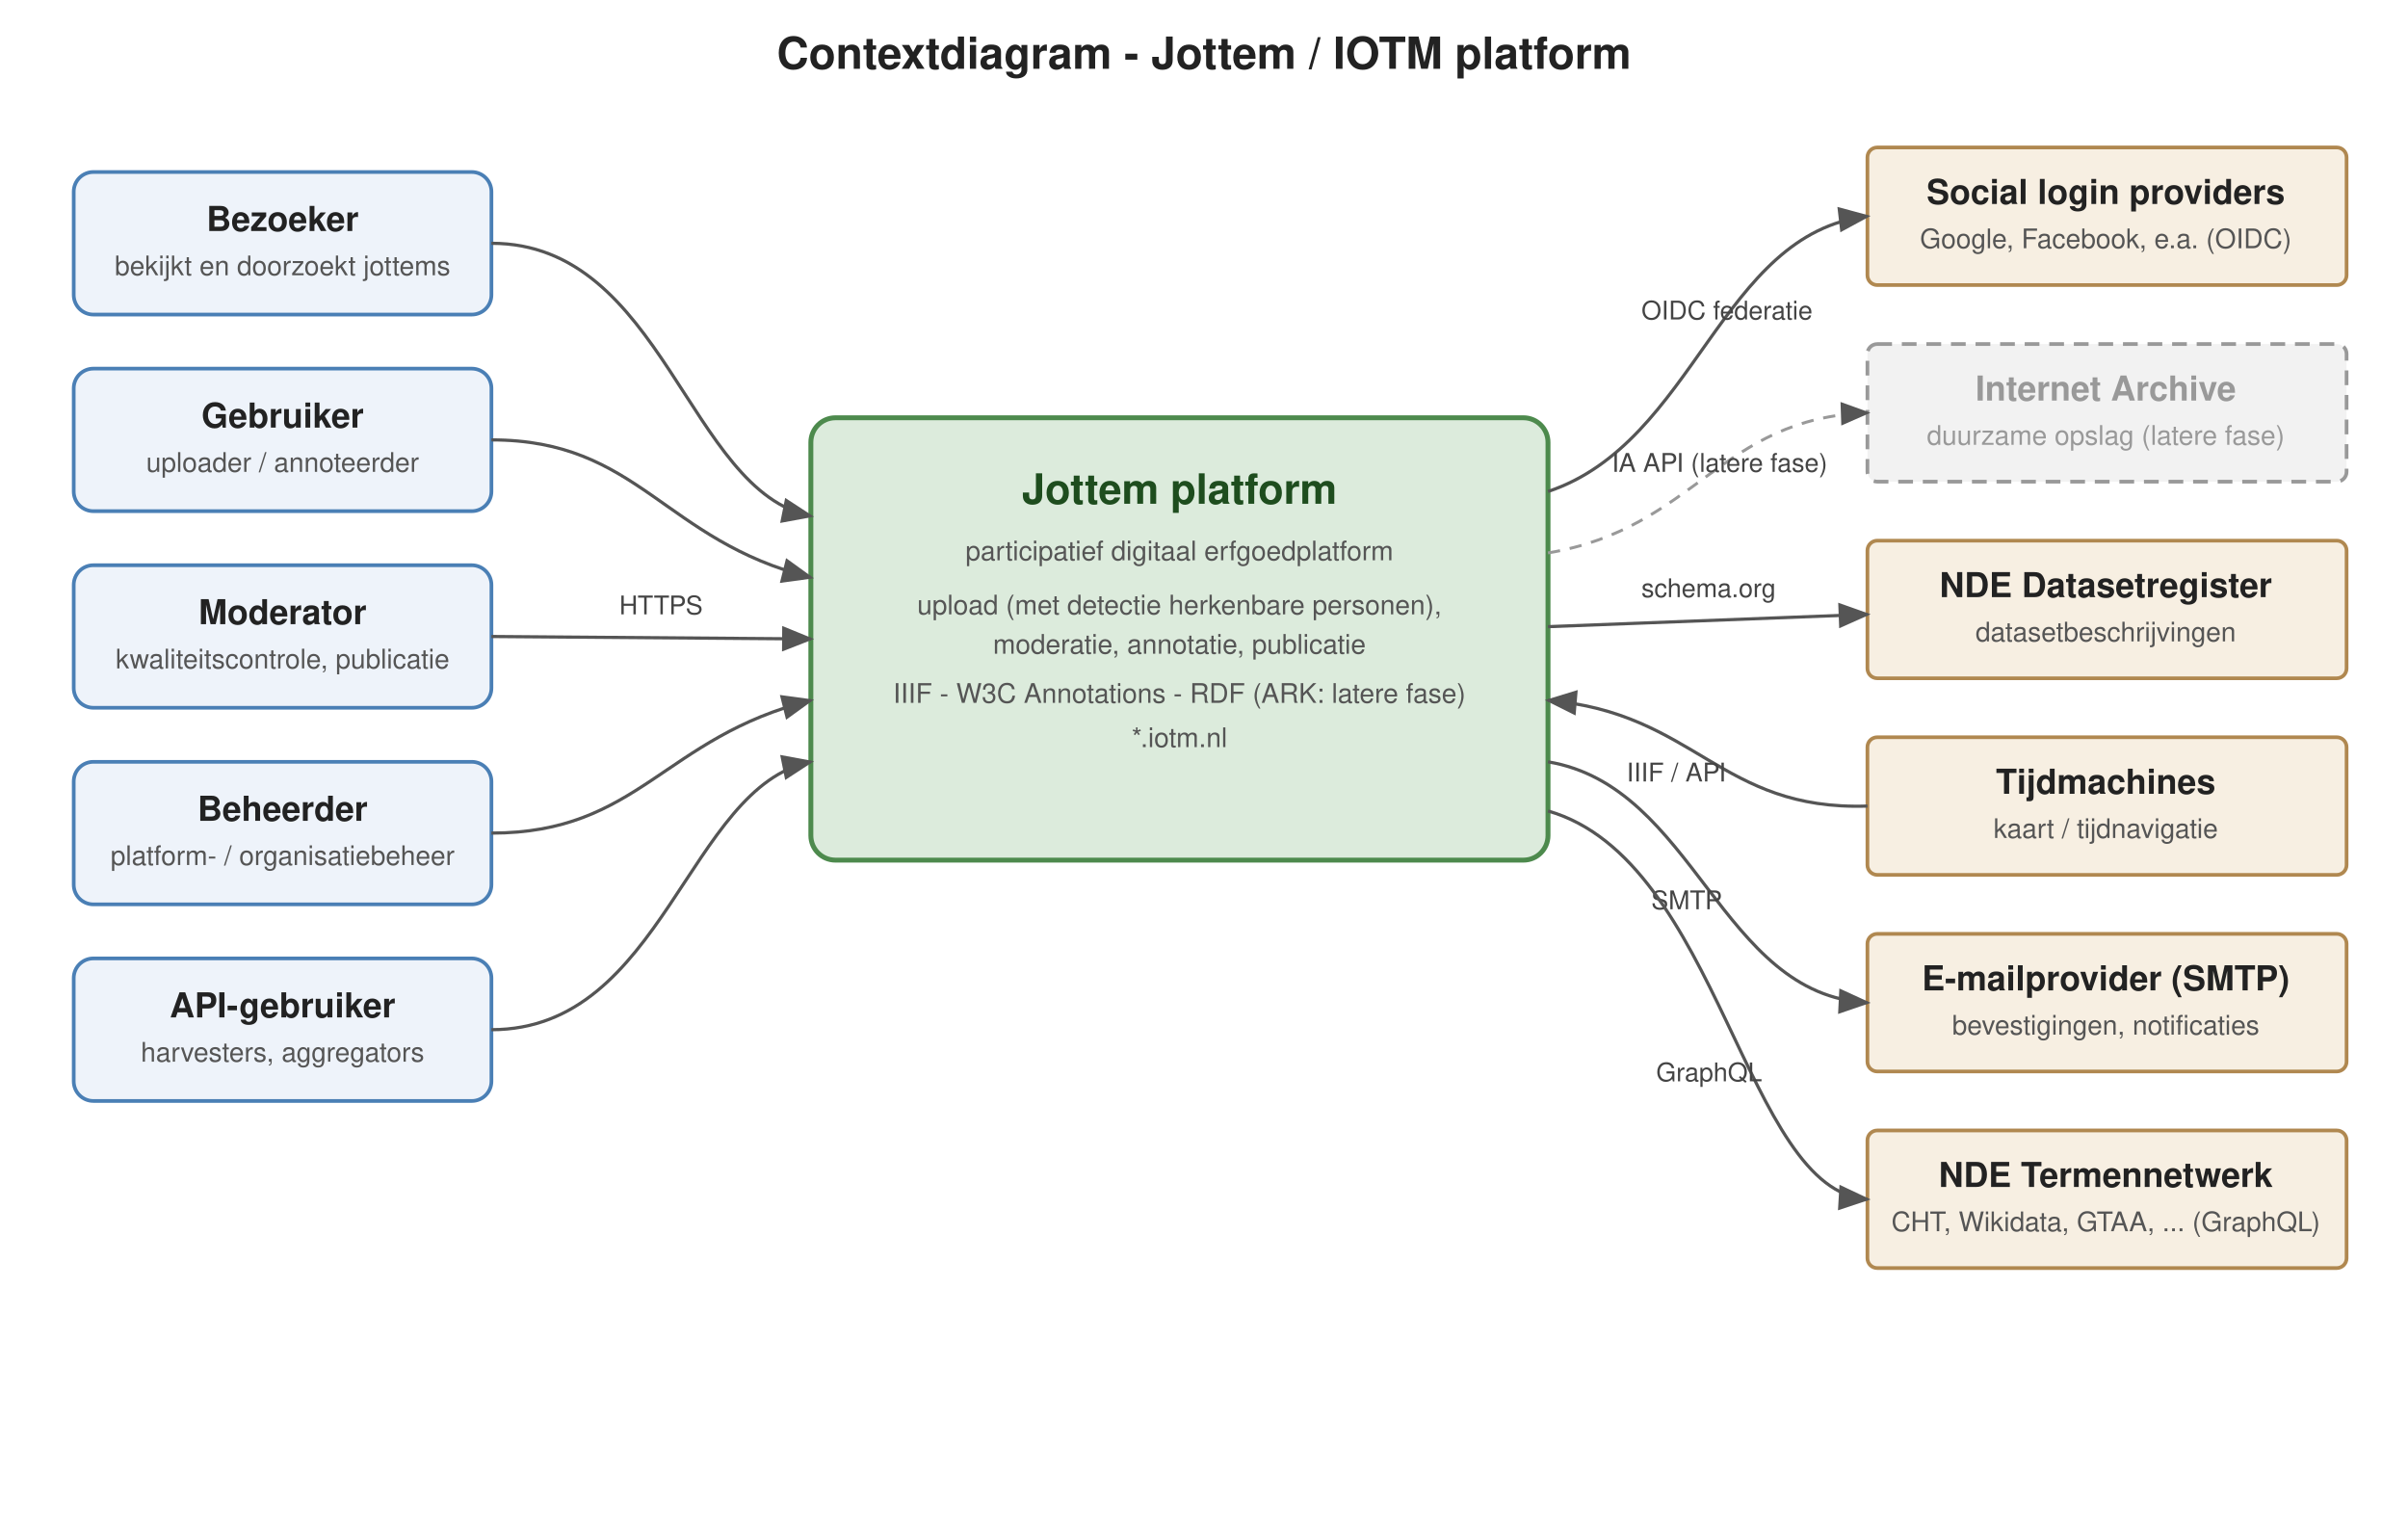
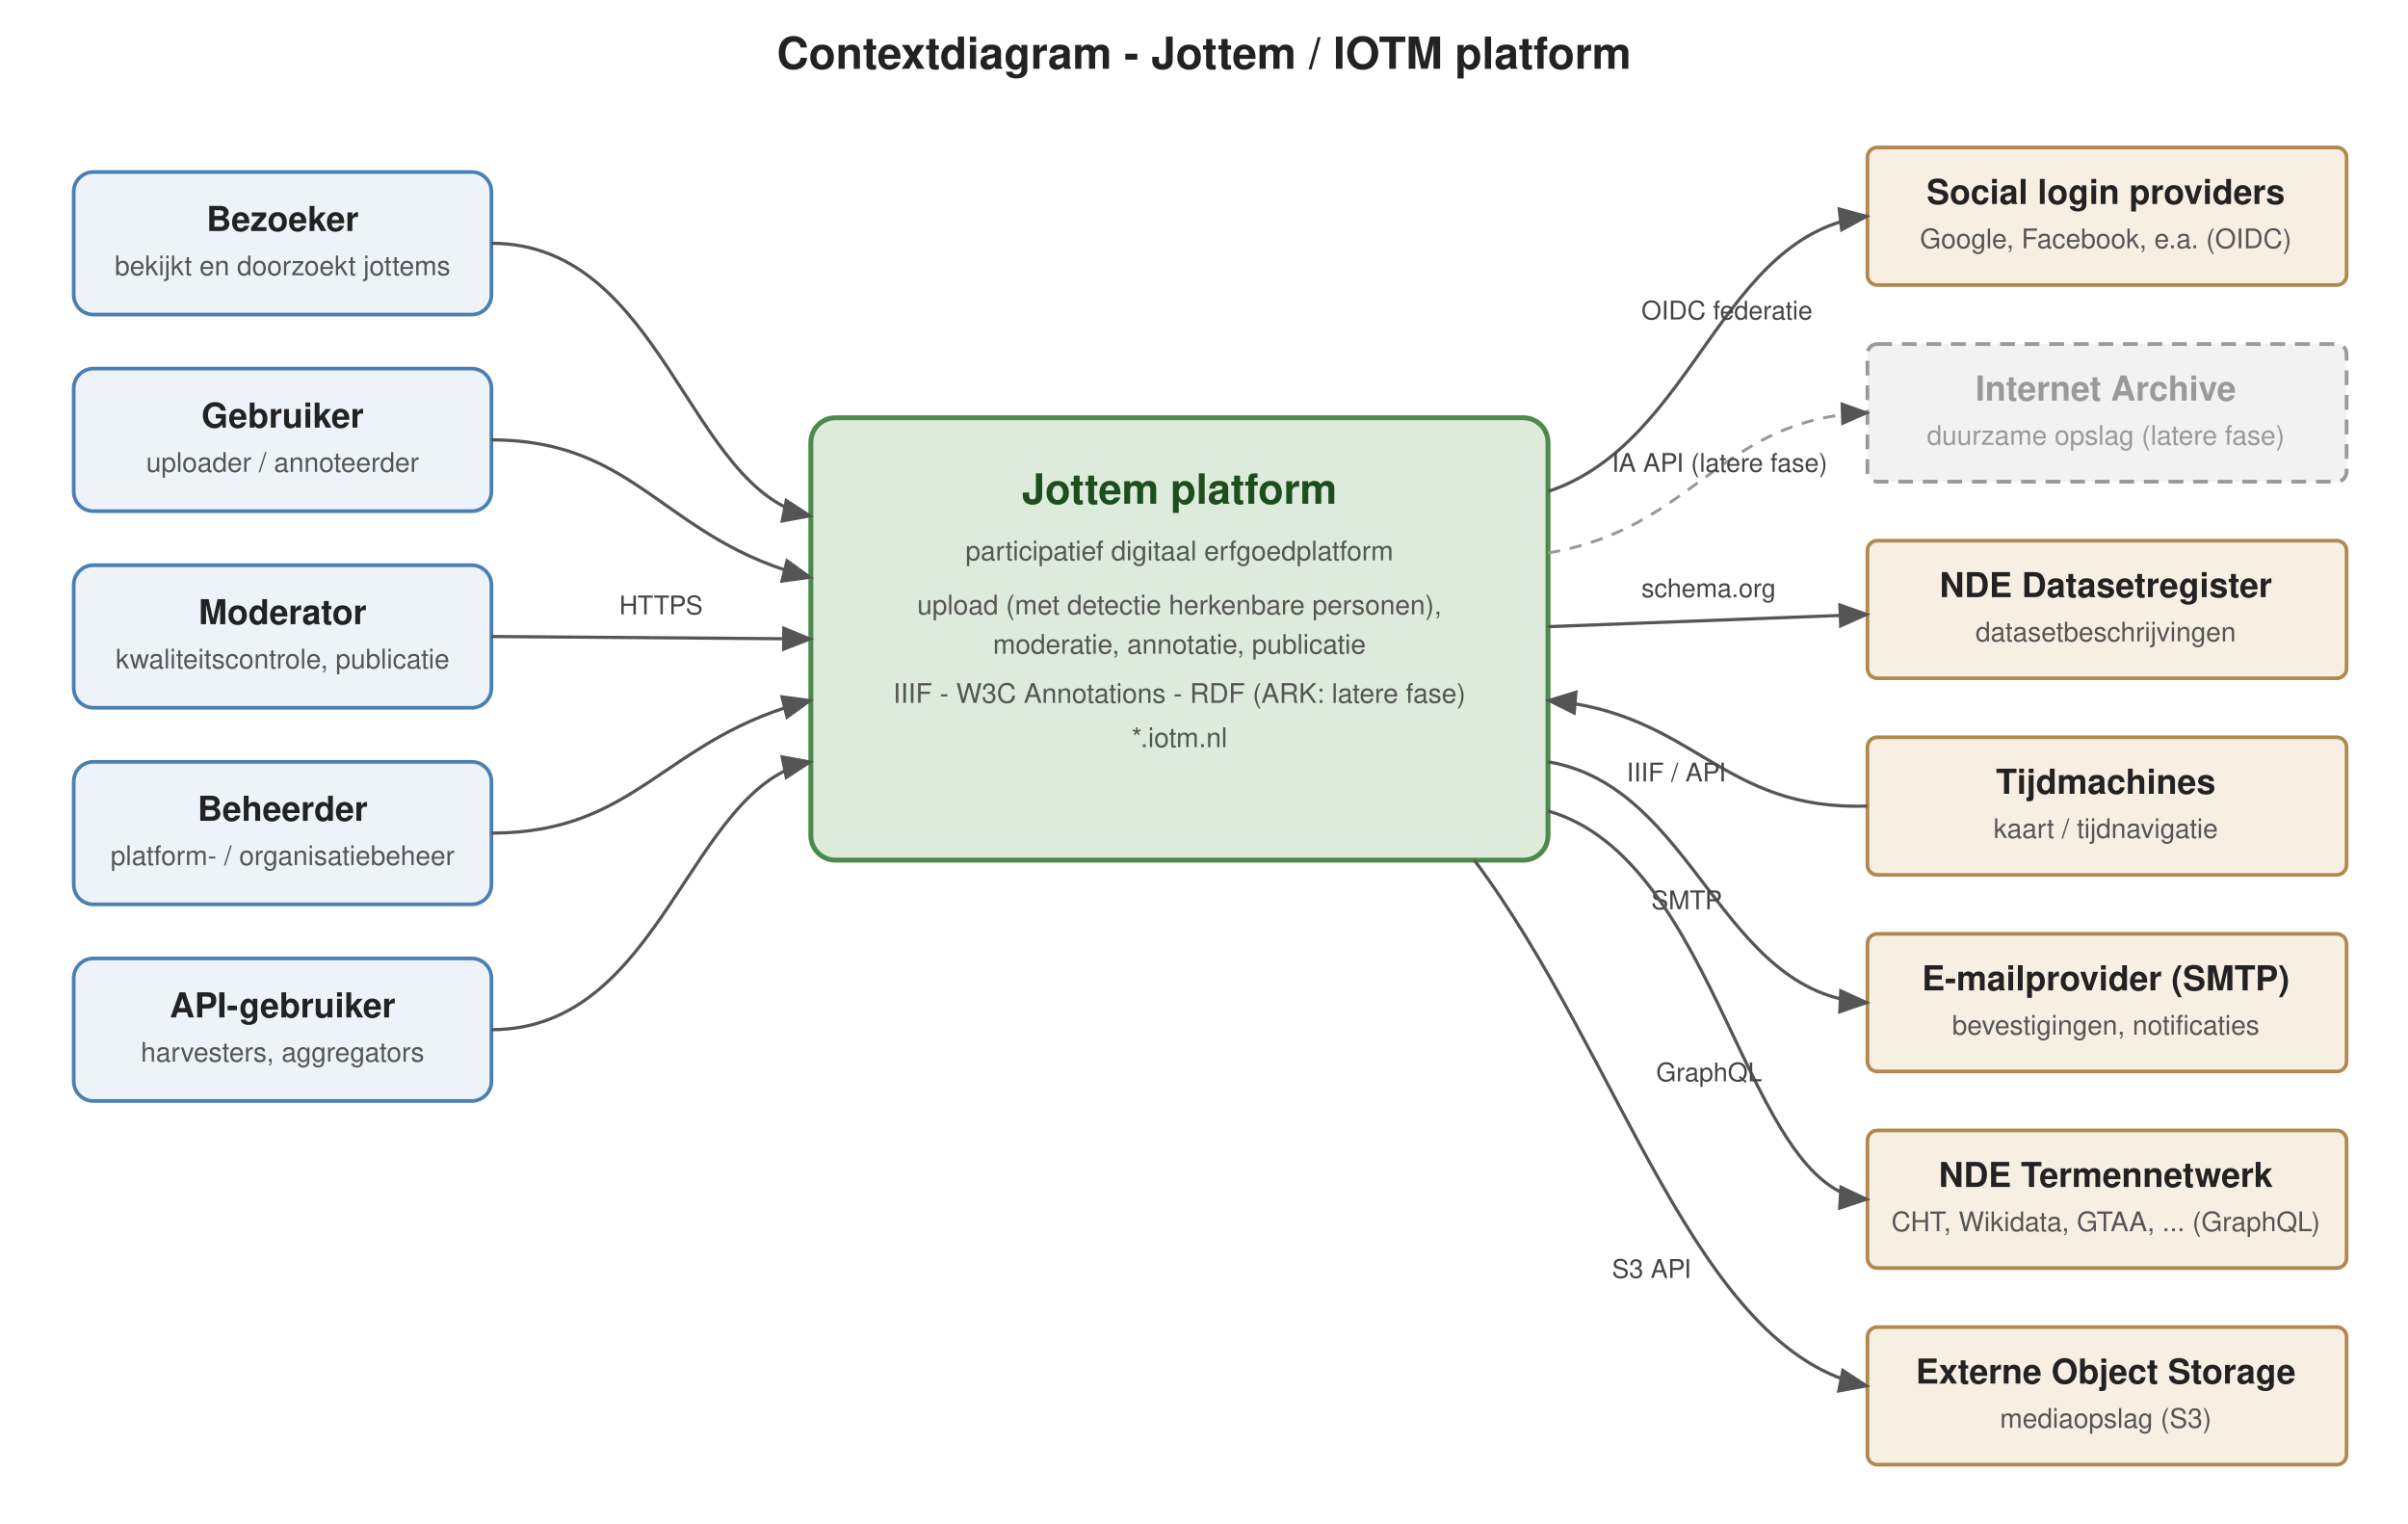
<svg xmlns="http://www.w3.org/2000/svg" viewBox="0 0 980 620" font-family="Segoe UI, Helvetica, Arial, sans-serif">
  <defs>
    <marker id="arrow" markerWidth="10" markerHeight="8" refX="9" refY="4" orient="auto">
      <path d="M0,0 L10,4 L0,8 z" fill="#555" />
    </marker>
  </defs>
  <style>
    .actor rect { fill:#eef3fa; stroke:#4a7fb5; stroke-width:1.5; rx:8; }
    .ext rect   { fill:#f7efe2; stroke:#b08850; stroke-width:1.5; }
    .sys rect   { fill:#dcebdc; stroke:#4d8a4d; stroke-width:2; }
    .lbl  { font-size:14px; font-weight:600; fill:#222; }
    .sub  { font-size:11px; fill:#555; }
    .edge { stroke:#555; stroke-width:1.3; fill:none; marker-end:url(#arrow); }
    .edged { stroke:#999; stroke-width:1.2; fill:none; stroke-dasharray:5 4; marker-end:url(#arrow); }
    .fut rect { fill:#f2f2f2; stroke:#999; stroke-width:1.5; stroke-dasharray:6 4; }
    .fut text { fill:#999; }
    .elbl { font-size:10.5px; fill:#444; }
  </style>
  <text x="490" y="28" text-anchor="middle" font-size="18" font-weight="700" fill="#222">Contextdiagram - Jottem / IOTM platform</text>
  <g class="actor">
    <rect x="30" y="70" width="170" height="58" rx="8" />
    <text x="115" y="94" text-anchor="middle" class="lbl">Bezoeker</text>
    <text x="115" y="112" text-anchor="middle" class="sub">bekijkt en doorzoekt jottems</text>
  </g>
  <g class="actor">
    <rect x="30" y="150" width="170" height="58" rx="8" />
    <text x="115" y="174" text-anchor="middle" class="lbl">Gebruiker</text>
    <text x="115" y="192" text-anchor="middle" class="sub">uploader / annoteerder</text>
  </g>
  <g class="actor">
    <rect x="30" y="230" width="170" height="58" rx="8" />
    <text x="115" y="254" text-anchor="middle" class="lbl">Moderator</text>
    <text x="115" y="272" text-anchor="middle" class="sub">kwaliteitscontrole, publicatie</text>
  </g>
  <g class="actor">
    <rect x="30" y="310" width="170" height="58" rx="8" />
    <text x="115" y="334" text-anchor="middle" class="lbl">Beheerder</text>
    <text x="115" y="352" text-anchor="middle" class="sub">platform- / organisatiebeheer</text>
  </g>
  <g class="actor">
    <rect x="30" y="390" width="170" height="58" rx="8" />
    <text x="115" y="414" text-anchor="middle" class="lbl">API-gebruiker</text>
    <text x="115" y="432" text-anchor="middle" class="sub">harvesters, aggregators</text>
  </g>
  <g class="sys">
    <rect x="330" y="170" width="300" height="180" rx="10" />
    <text x="480" y="205" text-anchor="middle" font-size="17" font-weight="700" fill="#1e4d1e">Jottem platform</text>
    <text x="480" y="228" text-anchor="middle" class="sub">participatief digitaal erfgoedplatform</text>
    <text x="480" y="250" text-anchor="middle" class="sub">upload (met detectie herkenbare personen),</text>
    <text x="480" y="266" text-anchor="middle" class="sub">moderatie, annotatie, publicatie</text>
    <text x="480" y="286" text-anchor="middle" class="sub">IIIF - W3C Annotations - RDF (ARK: latere fase)</text>
    <text x="480" y="304" text-anchor="middle" class="sub">*.iotm.nl</text>
  </g>
  <g class="ext">
    <rect x="760" y="60" width="195" height="56" rx="4" />
    <text x="857" y="83" text-anchor="middle" class="lbl">Social login providers</text>
    <text x="857" y="101" text-anchor="middle" class="sub">Google, Facebook, e.a. (OIDC)</text>
  </g>
  <g class="fut">
    <rect x="760" y="140" width="195" height="56" rx="4" />
    <text x="857" y="163" text-anchor="middle" class="lbl">Internet Archive</text>
    <text x="857" y="181" text-anchor="middle" class="sub">duurzame opslag (latere fase)</text>
  </g>
  <g class="ext">
    <rect x="760" y="220" width="195" height="56" rx="4" />
    <text x="857" y="243" text-anchor="middle" class="lbl">NDE Datasetregister</text>
    <text x="857" y="261" text-anchor="middle" class="sub">datasetbeschrijvingen</text>
  </g>
  <g class="ext">
    <rect x="760" y="300" width="195" height="56" rx="4" />
    <text x="857" y="323" text-anchor="middle" class="lbl">Tijdmachines</text>
    <text x="857" y="341" text-anchor="middle" class="sub">kaart / tijdnavigatie</text>
  </g>
  <g class="ext">
    <rect x="760" y="380" width="195" height="56" rx="4" />
    <text x="857" y="403" text-anchor="middle" class="lbl">E-mailprovider (SMTP)</text>
    <text x="857" y="421" text-anchor="middle" class="sub">bevestigingen, notificaties</text>
  </g>
  <g class="ext">
    <rect x="760" y="460" width="195" height="56" rx="4" />
    <text x="857" y="483" text-anchor="middle" class="lbl">NDE Termennetwerk</text>
    <text x="857" y="501" text-anchor="middle" class="sub">CHT, Wikidata, GTAA, ... (GraphQL)</text>
  </g>
+   <g class="ext">
+     <rect x="760" y="540" width="195" height="56" rx="4" />
+     <text x="857" y="563" text-anchor="middle" class="lbl">Externe Object Storage</text>
+     <text x="857" y="581" text-anchor="middle" class="sub">mediaopslag (S3)</text>
+   </g>
  <path class="edge" d="M200,99 C270,99 280,200 330,210" />
  <path class="edge" d="M200,179 C260,179 270,220 330,235" />
  <path class="edge" d="M200,259 L330,260" />
  <path class="edge" d="M200,339 C260,339 270,300 330,285" />
  <path class="edge" d="M200,419 C270,419 280,320 330,310" />
  <text x="252" y="250" class="elbl">HTTPS</text>
  <path class="edge" d="M630,200 C690,180 700,95 760,88" />
  <text x="668" y="130" class="elbl">OIDC federatie</text>
  <path class="edged" d="M630,225 C690,215 700,170 760,168" />
  <text x="656" y="192" class="elbl" fill="#999">IA API (latere fase)</text>
  <path class="edge" d="M630,255 L760,250" />
  <text x="668" y="243" class="elbl">schema.org</text>
  <path class="edge" d="M760,328 C700,330 690,290 630,285" />
  <text x="662" y="318" class="elbl">IIIF / API</text>
  <path class="edge" d="M630,310 C690,320 700,405 760,408" />
  <text x="672" y="370" class="elbl">SMTP</text>
  <path class="edge" d="M630,330 C700,350 710,485 760,488" />
  <text x="674" y="440" class="elbl">GraphQL</text>
+   <path class="edge" d="M600,350 C660,430 690,550 760,564" />
+   <text x="656" y="520" class="elbl">S3 API</text>
</svg>
